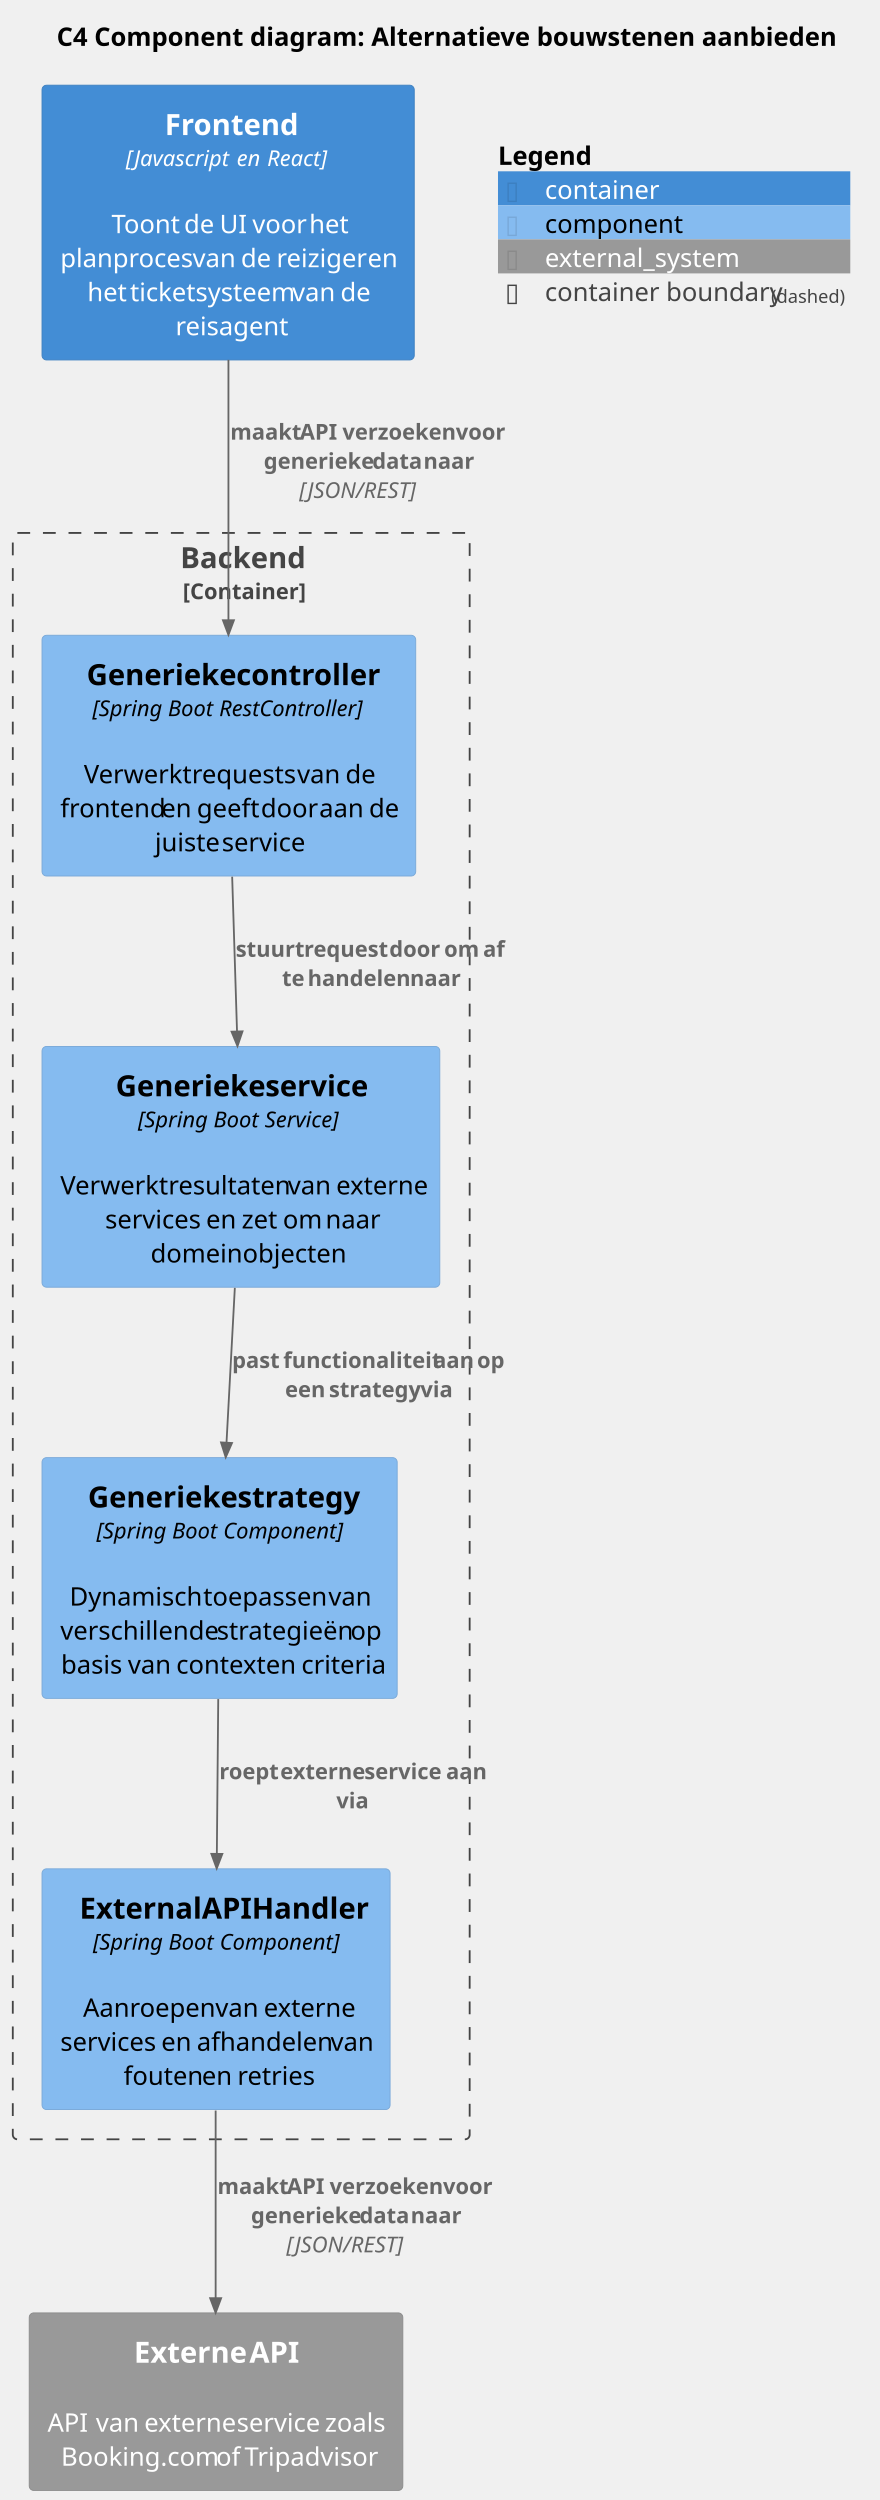
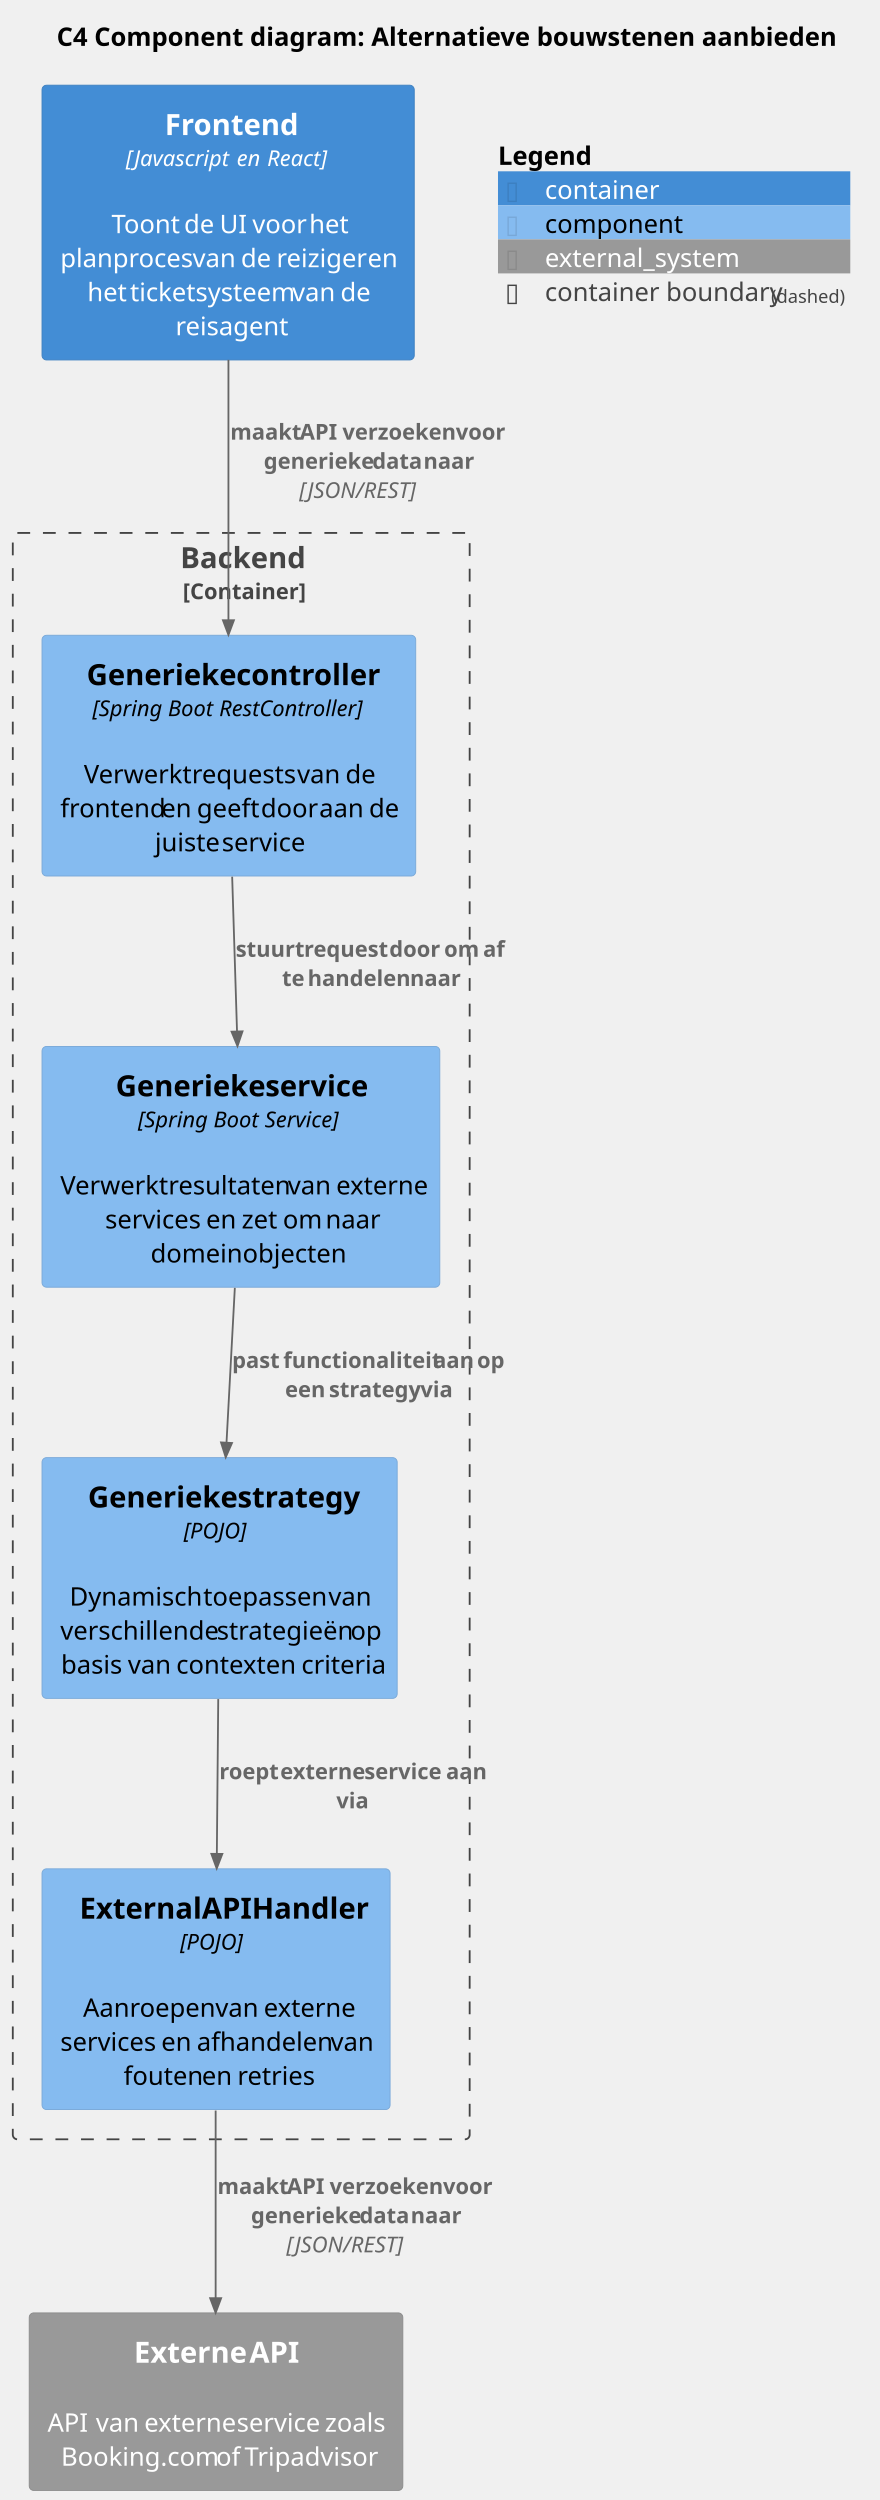
<svg xmlns="http://www.w3.org/2000/svg" contentStyleType="text/css" height="1368px" preserveAspectRatio="none" style="width:481px;height:1368px;background:#FFFFFF;" version="1.1" viewBox="0 0 481 1368" width="481px" zoomAndPan="magnify">
  <defs />
  <g>
    <text fill="#000000" font-family="sans-serif" font-size="14" font-weight="bold" lengthAdjust="spacing" textLength="405.289" x="30.994" y="25.107">C4 Component diagram: Alternatieve bouwstenen aanbieden</text>
    <g id="cluster_backend">
      <rect fill="none" height="879" rx="2.5" ry="2.5" style="stroke:#444444;stroke-width:1.0;stroke-dasharray:7.0,7.0;" width="250" x="7" y="291.621" />
      <text fill="#444444" font-family="sans-serif" font-size="16" font-weight="bold" lengthAdjust="spacing" textLength="66.695" x="98.652" y="310.887">Backend</text>
      <text fill="#444444" font-family="sans-serif" font-size="12" font-weight="bold" lengthAdjust="spacing" textLength="63.996" x="100.002" y="327.852">[Container]</text>
    </g>
    <g id="elem_controller">
      <rect fill="#85BBF0" height="131.727" rx="2.5" ry="2.5" style="stroke:#78A8D8;stroke-width:0.5;" width="204.481" x="23" y="347.621" />
      <text fill="#000000" font-family="sans-serif" font-size="16" font-weight="bold" lengthAdjust="spacing" textLength="77.383" x="47.432" y="374.887">Generieke</text>
      <text fill="#000000" font-family="sans-serif" font-size="16" font-weight="bold" lengthAdjust="spacing" textLength="4.445" x="124.815" y="374.887"> </text>
      <text fill="#000000" font-family="sans-serif" font-size="16" font-weight="bold" lengthAdjust="spacing" textLength="73.789" x="129.26" y="374.887">controller</text>
      <text fill="#000000" font-family="sans-serif" font-size="12" font-style="italic" lengthAdjust="spacing" textLength="38.022" x="50.54" y="391.852">[Spring</text>
      <text fill="#000000" font-family="sans-serif" font-size="12" font-style="italic" lengthAdjust="spacing" textLength="3.334" x="88.561" y="391.852"> </text>
      <text fill="#000000" font-family="sans-serif" font-size="12" font-style="italic" lengthAdjust="spacing" textLength="24.686" x="91.895" y="391.852">Boot</text>
      <text fill="#000000" font-family="sans-serif" font-size="12" font-style="italic" lengthAdjust="spacing" textLength="3.334" x="116.581" y="391.852"> </text>
      <text fill="#000000" font-family="sans-serif" font-size="12" font-style="italic" lengthAdjust="spacing" textLength="80.027" x="119.915" y="391.852">RestController]</text>
      <text fill="#000000" font-family="sans-serif" font-size="14" lengthAdjust="spacing" textLength="3.89" x="123.296" y="409.971"> </text>
      <text fill="#000000" font-family="sans-serif" font-size="14" lengthAdjust="spacing" textLength="55.234" x="45.869" y="428.592">Verwerkt</text>
      <text fill="#000000" font-family="sans-serif" font-size="14" lengthAdjust="spacing" textLength="3.89" x="101.103" y="428.592"> </text>
      <text fill="#000000" font-family="sans-serif" font-size="14" lengthAdjust="spacing" textLength="53.696" x="104.993" y="428.592">requests</text>
      <text fill="#000000" font-family="sans-serif" font-size="14" lengthAdjust="spacing" textLength="3.89" x="158.689" y="428.592"> </text>
      <text fill="#000000" font-family="sans-serif" font-size="14" lengthAdjust="spacing" textLength="22.572" x="162.579" y="428.592">van</text>
      <text fill="#000000" font-family="sans-serif" font-size="14" lengthAdjust="spacing" textLength="3.89" x="185.151" y="428.592"> </text>
      <text fill="#000000" font-family="sans-serif" font-size="14" lengthAdjust="spacing" textLength="15.572" x="189.041" y="428.592">de</text>
      <text fill="#000000" font-family="sans-serif" font-size="14" lengthAdjust="spacing" textLength="51.372" x="33" y="447.213">frontend</text>
      <text fill="#000000" font-family="sans-serif" font-size="14" lengthAdjust="spacing" textLength="3.89" x="84.372" y="447.213"> </text>
      <text fill="#000000" font-family="sans-serif" font-size="14" lengthAdjust="spacing" textLength="15.572" x="88.262" y="447.213">en</text>
      <text fill="#000000" font-family="sans-serif" font-size="14" lengthAdjust="spacing" textLength="3.89" x="103.834" y="447.213"> </text>
      <text fill="#000000" font-family="sans-serif" font-size="14" lengthAdjust="spacing" textLength="31.138" x="107.724" y="447.213">geeft</text>
      <text fill="#000000" font-family="sans-serif" font-size="14" lengthAdjust="spacing" textLength="3.89" x="138.861" y="447.213"> </text>
      <text fill="#000000" font-family="sans-serif" font-size="14" lengthAdjust="spacing" textLength="28.02" x="142.751" y="447.213">door</text>
      <text fill="#000000" font-family="sans-serif" font-size="14" lengthAdjust="spacing" textLength="3.89" x="170.772" y="447.213"> </text>
      <text fill="#000000" font-family="sans-serif" font-size="14" lengthAdjust="spacing" textLength="23.358" x="174.661" y="447.213">aan</text>
      <text fill="#000000" font-family="sans-serif" font-size="14" lengthAdjust="spacing" textLength="3.89" x="198.019" y="447.213"> </text>
      <text fill="#000000" font-family="sans-serif" font-size="14" lengthAdjust="spacing" textLength="15.572" x="201.909" y="447.213">de</text>
      <text fill="#000000" font-family="sans-serif" font-size="14" lengthAdjust="spacing" textLength="32.683" x="84.782" y="465.834">juiste</text>
      <text fill="#000000" font-family="sans-serif" font-size="14" lengthAdjust="spacing" textLength="3.89" x="117.465" y="465.834"> </text>
      <text fill="#000000" font-family="sans-serif" font-size="14" lengthAdjust="spacing" textLength="44.345" x="121.355" y="465.834">service</text>
    </g>
    <g id="elem_service">
      <rect fill="#85BBF0" height="131.727" rx="2.5" ry="2.5" style="stroke:#78A8D8;stroke-width:0.5;" width="217.654" x="23" y="572.621" />
      <text fill="#000000" font-family="sans-serif" font-size="16" font-weight="bold" lengthAdjust="spacing" textLength="77.383" x="63.331" y="599.887">Generieke</text>
      <text fill="#000000" font-family="sans-serif" font-size="16" font-weight="bold" lengthAdjust="spacing" textLength="4.445" x="140.714" y="599.887"> </text>
      <text fill="#000000" font-family="sans-serif" font-size="16" font-weight="bold" lengthAdjust="spacing" textLength="55.164" x="145.159" y="599.887">service</text>
      <text fill="#000000" font-family="sans-serif" font-size="12" font-style="italic" lengthAdjust="spacing" textLength="38.022" x="75.466" y="616.852">[Spring</text>
      <text fill="#000000" font-family="sans-serif" font-size="12" font-style="italic" lengthAdjust="spacing" textLength="3.334" x="113.487" y="616.852"> </text>
      <text fill="#000000" font-family="sans-serif" font-size="12" font-style="italic" lengthAdjust="spacing" textLength="24.686" x="116.821" y="616.852">Boot</text>
      <text fill="#000000" font-family="sans-serif" font-size="12" font-style="italic" lengthAdjust="spacing" textLength="3.334" x="141.507" y="616.852"> </text>
      <text fill="#000000" font-family="sans-serif" font-size="12" font-style="italic" lengthAdjust="spacing" textLength="43.348" x="144.841" y="616.852">Service]</text>
      <text fill="#000000" font-family="sans-serif" font-size="14" lengthAdjust="spacing" textLength="3.89" x="129.882" y="634.971"> </text>
      <text fill="#000000" font-family="sans-serif" font-size="14" lengthAdjust="spacing" textLength="55.234" x="33" y="653.592">Verwerkt</text>
      <text fill="#000000" font-family="sans-serif" font-size="14" lengthAdjust="spacing" textLength="3.89" x="88.234" y="653.592"> </text>
      <text fill="#000000" font-family="sans-serif" font-size="14" lengthAdjust="spacing" textLength="61.482" x="92.124" y="653.592">resultaten</text>
      <text fill="#000000" font-family="sans-serif" font-size="14" lengthAdjust="spacing" textLength="3.89" x="153.606" y="653.592"> </text>
      <text fill="#000000" font-family="sans-serif" font-size="14" lengthAdjust="spacing" textLength="22.572" x="157.496" y="653.592">van</text>
      <text fill="#000000" font-family="sans-serif" font-size="14" lengthAdjust="spacing" textLength="3.89" x="180.068" y="653.592"> </text>
      <text fill="#000000" font-family="sans-serif" font-size="14" lengthAdjust="spacing" textLength="46.696" x="183.958" y="653.592">externe</text>
      <text fill="#000000" font-family="sans-serif" font-size="14" lengthAdjust="spacing" textLength="51.345" x="57.517" y="672.213">services</text>
      <text fill="#000000" font-family="sans-serif" font-size="14" lengthAdjust="spacing" textLength="3.89" x="108.862" y="672.213"> </text>
      <text fill="#000000" font-family="sans-serif" font-size="14" lengthAdjust="spacing" textLength="15.572" x="112.751" y="672.213">en</text>
      <text fill="#000000" font-family="sans-serif" font-size="14" lengthAdjust="spacing" textLength="3.89" x="128.324" y="672.213"> </text>
      <text fill="#000000" font-family="sans-serif" font-size="14" lengthAdjust="spacing" textLength="18.676" x="132.213" y="672.213">zet</text>
      <text fill="#000000" font-family="sans-serif" font-size="14" lengthAdjust="spacing" textLength="3.89" x="150.889" y="672.213"> </text>
      <text fill="#000000" font-family="sans-serif" font-size="14" lengthAdjust="spacing" textLength="19.448" x="154.779" y="672.213">om</text>
      <text fill="#000000" font-family="sans-serif" font-size="14" lengthAdjust="spacing" textLength="3.89" x="174.227" y="672.213"> </text>
      <text fill="#000000" font-family="sans-serif" font-size="14" lengthAdjust="spacing" textLength="28.02" x="178.117" y="672.213">naar</text>
      <text fill="#000000" font-family="sans-serif" font-size="14" lengthAdjust="spacing" textLength="98.848" x="82.403" y="690.834">domeinobjecten</text>
    </g>
    <g id="elem_strategy">
      <rect fill="#85BBF0" height="131.727" rx="2.5" ry="2.5" style="stroke:#78A8D8;stroke-width:0.5;" width="194.33" x="23" y="797.621" />
      <text fill="#000000" font-family="sans-serif" font-size="16" font-weight="bold" lengthAdjust="spacing" textLength="77.383" x="48.126" y="824.887">Generieke</text>
      <text fill="#000000" font-family="sans-serif" font-size="16" font-weight="bold" lengthAdjust="spacing" textLength="4.445" x="125.509" y="824.887"> </text>
      <text fill="#000000" font-family="sans-serif" font-size="16" font-weight="bold" lengthAdjust="spacing" textLength="62.25" x="129.954" y="824.887">strategy</text>
-       <text fill="#000000" font-family="sans-serif" font-size="12" font-style="italic" lengthAdjust="spacing" textLength="38.022" x="52.791" y="841.852">[Spring</text>
-       <text fill="#000000" font-family="sans-serif" font-size="12" font-style="italic" lengthAdjust="spacing" textLength="3.334" x="90.812" y="841.852"> </text>
-       <text fill="#000000" font-family="sans-serif" font-size="12" font-style="italic" lengthAdjust="spacing" textLength="24.686" x="94.147" y="841.852">Boot</text>
-       <text fill="#000000" font-family="sans-serif" font-size="12" font-style="italic" lengthAdjust="spacing" textLength="3.334" x="118.832" y="841.852"> </text>
-       <text fill="#000000" font-family="sans-serif" font-size="12" font-style="italic" lengthAdjust="spacing" textLength="65.373" x="122.166" y="841.852">Component]</text>
+       <text fill="#000000" font-family="sans-serif" font-size="12" font-style="italic" lengthAdjust="spacing" textLength="39.34" x="100.495" y="841.852">[POJO]</text>
      <text fill="#000000" font-family="sans-serif" font-size="14" lengthAdjust="spacing" textLength="3.89" x="118.22" y="859.971"> </text>
      <text fill="#000000" font-family="sans-serif" font-size="14" lengthAdjust="spacing" textLength="69.241" x="38.065" y="878.592">Dynamisch</text>
      <text fill="#000000" font-family="sans-serif" font-size="14" lengthAdjust="spacing" textLength="3.89" x="107.307" y="878.592"> </text>
      <text fill="#000000" font-family="sans-serif" font-size="14" lengthAdjust="spacing" textLength="64.606" x="111.196" y="878.592">toepassen</text>
      <text fill="#000000" font-family="sans-serif" font-size="14" lengthAdjust="spacing" textLength="3.89" x="175.803" y="878.592"> </text>
      <text fill="#000000" font-family="sans-serif" font-size="14" lengthAdjust="spacing" textLength="22.572" x="179.692" y="878.592">van</text>
      <text fill="#000000" font-family="sans-serif" font-size="14" lengthAdjust="spacing" textLength="81.71" x="33" y="897.213">verschillende</text>
      <text fill="#000000" font-family="sans-serif" font-size="14" lengthAdjust="spacing" textLength="3.89" x="114.71" y="897.213"> </text>
      <text fill="#000000" font-family="sans-serif" font-size="14" lengthAdjust="spacing" textLength="69.269" x="118.6" y="897.213">strategieën</text>
      <text fill="#000000" font-family="sans-serif" font-size="14" lengthAdjust="spacing" textLength="3.89" x="187.868" y="897.213"> </text>
      <text fill="#000000" font-family="sans-serif" font-size="14" lengthAdjust="spacing" textLength="15.572" x="191.758" y="897.213">op</text>
      <text fill="#000000" font-family="sans-serif" font-size="14" lengthAdjust="spacing" textLength="32.683" x="33.4" y="915.834">basis</text>
      <text fill="#000000" font-family="sans-serif" font-size="14" lengthAdjust="spacing" textLength="3.89" x="66.082" y="915.834"> </text>
      <text fill="#000000" font-family="sans-serif" font-size="14" lengthAdjust="spacing" textLength="22.572" x="69.972" y="915.834">van</text>
      <text fill="#000000" font-family="sans-serif" font-size="14" lengthAdjust="spacing" textLength="3.89" x="92.544" y="915.834"> </text>
      <text fill="#000000" font-family="sans-serif" font-size="14" lengthAdjust="spacing" textLength="45.138" x="96.434" y="915.834">context</text>
      <text fill="#000000" font-family="sans-serif" font-size="14" lengthAdjust="spacing" textLength="3.89" x="141.572" y="915.834"> </text>
      <text fill="#000000" font-family="sans-serif" font-size="14" lengthAdjust="spacing" textLength="15.572" x="145.461" y="915.834">en</text>
      <text fill="#000000" font-family="sans-serif" font-size="14" lengthAdjust="spacing" textLength="3.89" x="161.034" y="915.834"> </text>
      <text fill="#000000" font-family="sans-serif" font-size="14" lengthAdjust="spacing" textLength="42.007" x="164.923" y="915.834">criteria</text>
    </g>
    <g id="elem_apiHandler">
      <rect fill="#85BBF0" height="131.727" rx="2.5" ry="2.5" style="stroke:#78A8D8;stroke-width:0.5;" width="190.447" x="23" y="1022.621" />
      <text fill="#000000" font-family="sans-serif" font-size="16" font-weight="bold" lengthAdjust="spacing" textLength="149.383" x="43.532" y="1049.887">ExternalAPIHandler</text>
-       <text fill="#000000" font-family="sans-serif" font-size="12" font-style="italic" lengthAdjust="spacing" textLength="38.022" x="50.85" y="1066.852">[Spring</text>
-       <text fill="#000000" font-family="sans-serif" font-size="12" font-style="italic" lengthAdjust="spacing" textLength="3.334" x="88.871" y="1066.852"> </text>
-       <text fill="#000000" font-family="sans-serif" font-size="12" font-style="italic" lengthAdjust="spacing" textLength="24.686" x="92.205" y="1066.852">Boot</text>
-       <text fill="#000000" font-family="sans-serif" font-size="12" font-style="italic" lengthAdjust="spacing" textLength="3.334" x="116.891" y="1066.852"> </text>
-       <text fill="#000000" font-family="sans-serif" font-size="12" font-style="italic" lengthAdjust="spacing" textLength="65.373" x="120.225" y="1066.852">Component]</text>
+       <text fill="#000000" font-family="sans-serif" font-size="12" font-style="italic" lengthAdjust="spacing" textLength="39.34" x="98.554" y="1066.852">[POJO]</text>
      <text fill="#000000" font-family="sans-serif" font-size="14" lengthAdjust="spacing" textLength="3.89" x="116.279" y="1084.971"> </text>
      <text fill="#000000" font-family="sans-serif" font-size="14" lengthAdjust="spacing" textLength="68.503" x="45.448" y="1103.592">Aanroepen</text>
      <text fill="#000000" font-family="sans-serif" font-size="14" lengthAdjust="spacing" textLength="3.89" x="113.951" y="1103.592"> </text>
      <text fill="#000000" font-family="sans-serif" font-size="14" lengthAdjust="spacing" textLength="22.572" x="117.841" y="1103.592">van</text>
      <text fill="#000000" font-family="sans-serif" font-size="14" lengthAdjust="spacing" textLength="3.89" x="140.413" y="1103.592"> </text>
      <text fill="#000000" font-family="sans-serif" font-size="14" lengthAdjust="spacing" textLength="46.696" x="144.303" y="1103.592">externe</text>
      <text fill="#000000" font-family="sans-serif" font-size="14" lengthAdjust="spacing" textLength="51.345" x="33" y="1122.213">services</text>
      <text fill="#000000" font-family="sans-serif" font-size="14" lengthAdjust="spacing" textLength="3.89" x="84.345" y="1122.213"> </text>
      <text fill="#000000" font-family="sans-serif" font-size="14" lengthAdjust="spacing" textLength="15.572" x="88.234" y="1122.213">en</text>
      <text fill="#000000" font-family="sans-serif" font-size="14" lengthAdjust="spacing" textLength="3.89" x="103.807" y="1122.213"> </text>
      <text fill="#000000" font-family="sans-serif" font-size="14" lengthAdjust="spacing" textLength="69.289" x="107.696" y="1122.213">afhandelen</text>
      <text fill="#000000" font-family="sans-serif" font-size="14" lengthAdjust="spacing" textLength="3.89" x="176.985" y="1122.213"> </text>
      <text fill="#000000" font-family="sans-serif" font-size="14" lengthAdjust="spacing" textLength="22.572" x="180.875" y="1122.213">van</text>
      <text fill="#000000" font-family="sans-serif" font-size="14" lengthAdjust="spacing" textLength="38.924" x="67.638" y="1140.834">fouten</text>
      <text fill="#000000" font-family="sans-serif" font-size="14" lengthAdjust="spacing" textLength="3.89" x="106.561" y="1140.834"> </text>
      <text fill="#000000" font-family="sans-serif" font-size="14" lengthAdjust="spacing" textLength="15.572" x="110.451" y="1140.834">en</text>
      <text fill="#000000" font-family="sans-serif" font-size="14" lengthAdjust="spacing" textLength="3.89" x="126.023" y="1140.834"> </text>
      <text fill="#000000" font-family="sans-serif" font-size="14" lengthAdjust="spacing" textLength="38.897" x="129.913" y="1140.834">retries</text>
    </g>
    <g id="elem_frontend">
      <rect fill="#438DD5" height="150.348" rx="2.5" ry="2.5" style="stroke:#3C7FC0;stroke-width:0.5;" width="203.668" x="23" y="46.621" />
      <text fill="#FFFFFF" font-family="sans-serif" font-size="16" font-weight="bold" lengthAdjust="spacing" textLength="69.32" x="90.174" y="73.887">Frontend</text>
      <text fill="#FFFFFF" font-family="sans-serif" font-size="12" font-style="italic" lengthAdjust="spacing" textLength="57.352" x="68.81" y="90.852">[Javascript</text>
      <text fill="#FFFFFF" font-family="sans-serif" font-size="12" font-style="italic" lengthAdjust="spacing" textLength="3.334" x="126.161" y="90.852"> </text>
      <text fill="#FFFFFF" font-family="sans-serif" font-size="12" font-style="italic" lengthAdjust="spacing" textLength="13.348" x="129.495" y="90.852">en</text>
      <text fill="#FFFFFF" font-family="sans-serif" font-size="12" font-style="italic" lengthAdjust="spacing" textLength="3.334" x="142.843" y="90.852"> </text>
      <text fill="#FFFFFF" font-family="sans-serif" font-size="12" font-style="italic" lengthAdjust="spacing" textLength="34.682" x="146.177" y="90.852">React]</text>
      <text fill="#FFFFFF" font-family="sans-serif" font-size="14" lengthAdjust="spacing" textLength="3.89" x="122.889" y="108.971"> </text>
      <text fill="#FFFFFF" font-family="sans-serif" font-size="14" lengthAdjust="spacing" textLength="35.8" x="61.02" y="127.592">Toont</text>
      <text fill="#FFFFFF" font-family="sans-serif" font-size="14" lengthAdjust="spacing" textLength="3.89" x="96.82" y="127.592"> </text>
      <text fill="#FFFFFF" font-family="sans-serif" font-size="14" lengthAdjust="spacing" textLength="15.572" x="100.71" y="127.592">de</text>
      <text fill="#FFFFFF" font-family="sans-serif" font-size="14" lengthAdjust="spacing" textLength="3.89" x="116.282" y="127.592"> </text>
      <text fill="#FFFFFF" font-family="sans-serif" font-size="14" lengthAdjust="spacing" textLength="14" x="120.172" y="127.592">UI</text>
      <text fill="#FFFFFF" font-family="sans-serif" font-size="14" lengthAdjust="spacing" textLength="3.89" x="134.172" y="127.592"> </text>
      <text fill="#FFFFFF" font-family="sans-serif" font-size="14" lengthAdjust="spacing" textLength="27.234" x="138.061" y="127.592">voor</text>
      <text fill="#FFFFFF" font-family="sans-serif" font-size="14" lengthAdjust="spacing" textLength="3.89" x="165.296" y="127.592"> </text>
      <text fill="#FFFFFF" font-family="sans-serif" font-size="14" lengthAdjust="spacing" textLength="19.462" x="169.185" y="127.592">het</text>
      <text fill="#FFFFFF" font-family="sans-serif" font-size="14" lengthAdjust="spacing" textLength="68.489" x="33" y="146.213">planproces</text>
      <text fill="#FFFFFF" font-family="sans-serif" font-size="14" lengthAdjust="spacing" textLength="3.89" x="101.489" y="146.213"> </text>
      <text fill="#FFFFFF" font-family="sans-serif" font-size="14" lengthAdjust="spacing" textLength="22.572" x="105.379" y="146.213">van</text>
      <text fill="#FFFFFF" font-family="sans-serif" font-size="14" lengthAdjust="spacing" textLength="3.89" x="127.951" y="146.213"> </text>
      <text fill="#FFFFFF" font-family="sans-serif" font-size="14" lengthAdjust="spacing" textLength="15.572" x="131.841" y="146.213">de</text>
      <text fill="#FFFFFF" font-family="sans-serif" font-size="14" lengthAdjust="spacing" textLength="3.89" x="147.413" y="146.213"> </text>
      <text fill="#FFFFFF" font-family="sans-serif" font-size="14" lengthAdjust="spacing" textLength="45.903" x="151.303" y="146.213">reiziger</text>
      <text fill="#FFFFFF" font-family="sans-serif" font-size="14" lengthAdjust="spacing" textLength="3.89" x="197.206" y="146.213"> </text>
      <text fill="#FFFFFF" font-family="sans-serif" font-size="14" lengthAdjust="spacing" textLength="15.572" x="201.096" y="146.213">en</text>
      <text fill="#FFFFFF" font-family="sans-serif" font-size="14" lengthAdjust="spacing" textLength="19.462" x="47.796" y="164.834">het</text>
      <text fill="#FFFFFF" font-family="sans-serif" font-size="14" lengthAdjust="spacing" textLength="3.89" x="67.258" y="164.834"> </text>
      <text fill="#FFFFFF" font-family="sans-serif" font-size="14" lengthAdjust="spacing" textLength="84.8" x="71.148" y="164.834">ticketsysteem</text>
      <text fill="#FFFFFF" font-family="sans-serif" font-size="14" lengthAdjust="spacing" textLength="3.89" x="155.948" y="164.834"> </text>
      <text fill="#FFFFFF" font-family="sans-serif" font-size="14" lengthAdjust="spacing" textLength="22.572" x="159.837" y="164.834">van</text>
      <text fill="#FFFFFF" font-family="sans-serif" font-size="14" lengthAdjust="spacing" textLength="3.89" x="182.41" y="164.834"> </text>
      <text fill="#FFFFFF" font-family="sans-serif" font-size="14" lengthAdjust="spacing" textLength="15.572" x="186.299" y="164.834">de</text>
      <text fill="#FFFFFF" font-family="sans-serif" font-size="14" lengthAdjust="spacing" textLength="57.593" x="96.038" y="183.455">reisagent</text>
    </g>
    <g id="elem_api">
      <rect fill="#999999" height="97.144" rx="2.5" ry="2.5" style="stroke:#8A8A8A;stroke-width:0.5;" width="204.42" x="16" y="1265.621" />
      <text fill="#FFFFFF" font-family="sans-serif" font-size="16" font-weight="bold" lengthAdjust="spacing" textLength="58.695" x="73.304" y="1292.887">Externe</text>
      <text fill="#FFFFFF" font-family="sans-serif" font-size="16" font-weight="bold" lengthAdjust="spacing" textLength="4.445" x="131.999" y="1292.887"> </text>
      <text fill="#FFFFFF" font-family="sans-serif" font-size="16" font-weight="bold" lengthAdjust="spacing" textLength="26.672" x="136.444" y="1292.887">API</text>
      <text fill="#FFFFFF" font-family="sans-serif" font-size="14" lengthAdjust="spacing" textLength="3.89" x="116.265" y="1312.01"> </text>
      <text fill="#FFFFFF" font-family="sans-serif" font-size="14" lengthAdjust="spacing" textLength="22.565" x="26" y="1330.631">API</text>
      <text fill="#FFFFFF" font-family="sans-serif" font-size="14" lengthAdjust="spacing" textLength="3.89" x="48.565" y="1330.631"> </text>
      <text fill="#FFFFFF" font-family="sans-serif" font-size="14" lengthAdjust="spacing" textLength="22.572" x="52.455" y="1330.631">van</text>
      <text fill="#FFFFFF" font-family="sans-serif" font-size="14" lengthAdjust="spacing" textLength="3.89" x="75.027" y="1330.631"> </text>
      <text fill="#FFFFFF" font-family="sans-serif" font-size="14" lengthAdjust="spacing" textLength="46.696" x="78.917" y="1330.631">externe</text>
      <text fill="#FFFFFF" font-family="sans-serif" font-size="14" lengthAdjust="spacing" textLength="3.89" x="125.613" y="1330.631"> </text>
      <text fill="#FFFFFF" font-family="sans-serif" font-size="14" lengthAdjust="spacing" textLength="44.345" x="129.503" y="1330.631">service</text>
      <text fill="#FFFFFF" font-family="sans-serif" font-size="14" lengthAdjust="spacing" textLength="3.89" x="173.848" y="1330.631"> </text>
      <text fill="#FFFFFF" font-family="sans-serif" font-size="14" lengthAdjust="spacing" textLength="32.683" x="177.737" y="1330.631">zoals</text>
      <text fill="#FFFFFF" font-family="sans-serif" font-size="14" lengthAdjust="spacing" textLength="80.931" x="33.397" y="1349.252">Booking.com</text>
      <text fill="#FFFFFF" font-family="sans-serif" font-size="14" lengthAdjust="spacing" textLength="3.89" x="114.327" y="1349.252"> </text>
      <text fill="#FFFFFF" font-family="sans-serif" font-size="14" lengthAdjust="spacing" textLength="11.676" x="118.217" y="1349.252">of</text>
      <text fill="#FFFFFF" font-family="sans-serif" font-size="14" lengthAdjust="spacing" textLength="3.89" x="129.893" y="1349.252"> </text>
      <text fill="#FFFFFF" font-family="sans-serif" font-size="14" lengthAdjust="spacing" textLength="69.241" x="133.782" y="1349.252">Tripadvisor</text>
    </g>
    <g id="elem_floating_legend_alias">
      <rect fill="none" height="117.106" rx="2.5" ry="2.5" style="stroke:none;stroke-width:0.5;" width="212.777" x="262.5" y="63.121" />
      <rect fill="none" height="18.621" style="stroke:none;stroke-width:0.5;" width="192.777" x="272.5" y="75.121" />
      <text fill="#000000" font-family="sans-serif" font-size="14" font-weight="bold" lengthAdjust="spacing" textLength="49.779" x="272.5" y="90.228">Legend</text>
      <text fill="#000000" font-family="sans-serif" font-size="14" lengthAdjust="spacing" textLength="3.89" x="322.279" y="90.228"> </text>
      <rect fill="#438DD5" height="18.621" style="stroke:none;stroke-width:0.5;" width="192.777" x="272.5" y="93.742" />
      <text fill="#3C7FC0" font-family="sans-serif" font-size="14" lengthAdjust="spacing" textLength="14" x="276.39" y="108.85">▯</text>
      <text fill="#000000" font-family="sans-serif" font-size="14" lengthAdjust="spacing" textLength="3.89" x="290.39" y="108.85"> </text>
      <text fill="#FFFFFF" font-family="sans-serif" font-size="14" lengthAdjust="spacing" textLength="57.593" x="298.169" y="108.85">container</text>
      <text fill="#000000" font-family="sans-serif" font-size="14" lengthAdjust="spacing" textLength="3.89" x="359.651" y="108.85"> </text>
      <rect fill="#85BBF0" height="18.621" style="stroke:none;stroke-width:0.5;" width="192.777" x="272.5" y="112.363" />
      <text fill="#78A8D8" font-family="sans-serif" font-size="14" lengthAdjust="spacing" textLength="14" x="276.39" y="127.471">▯</text>
      <text fill="#000000" font-family="sans-serif" font-size="14" lengthAdjust="spacing" textLength="3.89" x="290.39" y="127.471"> </text>
      <text fill="#000000" font-family="sans-serif" font-size="14" lengthAdjust="spacing" textLength="69.269" x="298.169" y="127.471">component</text>
      <text fill="#000000" font-family="sans-serif" font-size="14" lengthAdjust="spacing" textLength="3.89" x="371.327" y="127.471"> </text>
      <rect fill="#999999" height="18.621" style="stroke:none;stroke-width:0.5;" width="192.777" x="272.5" y="130.984" />
      <text fill="#8A8A8A" font-family="sans-serif" font-size="14" lengthAdjust="spacing" textLength="14" x="276.39" y="146.092">▯</text>
      <text fill="#000000" font-family="sans-serif" font-size="14" lengthAdjust="spacing" textLength="3.89" x="290.39" y="146.092"> </text>
      <text fill="#FFFFFF" font-family="sans-serif" font-size="14" lengthAdjust="spacing" textLength="101.931" x="298.169" y="146.092">external_system</text>
      <text fill="#000000" font-family="sans-serif" font-size="14" lengthAdjust="spacing" textLength="3.89" x="403.989" y="146.092"> </text>
      <rect fill="none" height="18.621" style="stroke:none;stroke-width:0.5;" width="192.777" x="272.5" y="149.606" />
      <text fill="#444444" font-family="sans-serif" font-size="14" lengthAdjust="spacing" textLength="14" x="276.39" y="164.713">▯</text>
      <text fill="#000000" font-family="sans-serif" font-size="14" lengthAdjust="spacing" textLength="3.89" x="290.39" y="164.713"> </text>
      <text fill="#444444" font-family="sans-serif" font-size="14" lengthAdjust="spacing" textLength="119.861" x="298.169" y="164.713">container boundary</text>
      <text fill="#444444" font-family="sans-serif" font-size="10" lengthAdjust="spacing" textLength="39.468" x="421.92" y="165.717">(dashed)</text>
      <text fill="#000000" font-family="sans-serif" font-size="14" lengthAdjust="spacing" textLength="3.89" x="461.388" y="164.713"> </text>
      <line style="stroke:none;stroke-width:0.5;" x1="272.5" x2="465.277" y1="75.121" y2="75.121" />
      <line style="stroke:none;stroke-width:0.5;" x1="272.5" x2="465.277" y1="93.742" y2="93.742" />
      <line style="stroke:none;stroke-width:0.5;" x1="272.5" x2="465.277" y1="112.363" y2="112.363" />
      <line style="stroke:none;stroke-width:0.5;" x1="272.5" x2="465.277" y1="130.984" y2="130.984" />
      <line style="stroke:none;stroke-width:0.5;" x1="272.5" x2="465.277" y1="149.606" y2="149.606" />
      <line style="stroke:none;stroke-width:0.5;" x1="272.5" x2="465.277" y1="168.227" y2="168.227" />
      <line style="stroke:none;stroke-width:0.5;" x1="272.5" x2="272.5" y1="75.121" y2="168.227" />
      <line style="stroke:none;stroke-width:0.5;" x1="465.277" x2="465.277" y1="75.121" y2="168.227" />
    </g>
    <g id="link_frontend_controller">
      <path d="M125,196.931 C125,243.411 125,294.731 125,339.391 " fill="none" id="frontend-to-controller" style="stroke:#666666;stroke-width:1.0;" />
      <polygon fill="#666666" points="125,347.391,128,339.391,122,339.391,125,347.391" style="stroke:#666666;stroke-width:1.0;" />
      <text fill="#666666" font-family="sans-serif" font-size="12" font-weight="bold" lengthAdjust="spacing" textLength="34.688" x="126" y="240.57">maakt</text>
      <text fill="#666666" font-family="sans-serif" font-size="12" font-weight="bold" lengthAdjust="spacing" textLength="3.334" x="160.688" y="240.57"> </text>
      <text fill="#666666" font-family="sans-serif" font-size="12" font-weight="bold" lengthAdjust="spacing" textLength="20.004" x="164.022" y="240.57">API</text>
      <text fill="#666666" font-family="sans-serif" font-size="12" font-weight="bold" lengthAdjust="spacing" textLength="3.334" x="184.025" y="240.57"> </text>
      <text fill="#666666" font-family="sans-serif" font-size="12" font-weight="bold" lengthAdjust="spacing" textLength="58.699" x="187.359" y="240.57">verzoeken</text>
      <text fill="#666666" font-family="sans-serif" font-size="12" font-weight="bold" lengthAdjust="spacing" textLength="3.334" x="246.059" y="240.57"> </text>
      <text fill="#666666" font-family="sans-serif" font-size="12" font-weight="bold" lengthAdjust="spacing" textLength="26.004" x="249.393" y="240.57">voor</text>
      <text fill="#666666" font-family="sans-serif" font-size="12" font-weight="bold" lengthAdjust="spacing" textLength="56.033" x="144.337" y="256.531">generieke</text>
      <text fill="#666666" font-family="sans-serif" font-size="12" font-weight="bold" lengthAdjust="spacing" textLength="3.334" x="200.37" y="256.531"> </text>
      <text fill="#666666" font-family="sans-serif" font-size="12" font-weight="bold" lengthAdjust="spacing" textLength="24.674" x="203.704" y="256.531">data</text>
      <text fill="#666666" font-family="sans-serif" font-size="12" font-weight="bold" lengthAdjust="spacing" textLength="3.334" x="228.378" y="256.531"> </text>
      <text fill="#666666" font-family="sans-serif" font-size="12" font-weight="bold" lengthAdjust="spacing" textLength="25.348" x="231.712" y="256.531">naar</text>
      <text fill="#666666" font-family="sans-serif" font-size="12" font-style="italic" lengthAdjust="spacing" textLength="74.01" x="163.693" y="272.492">[JSON/REST]</text>
    </g>
    <g id="link_controller_service">
      <path d="M127.04,479.721 C127.96,508.901 128.791,535.255 129.701,564.445 " fill="none" id="controller-to-service" style="stroke:#666666;stroke-width:1.0;" />
      <polygon fill="#666666" points="129.95,572.441,132.699,564.351,126.702,564.538,129.95,572.441" style="stroke:#666666;stroke-width:1.0;" />
      <text fill="#666666" font-family="sans-serif" font-size="12" font-weight="bold" lengthAdjust="spacing" textLength="33.996" x="129" y="523.57">stuurt</text>
      <text fill="#666666" font-family="sans-serif" font-size="12" font-weight="bold" lengthAdjust="spacing" textLength="3.334" x="162.996" y="523.57"> </text>
      <text fill="#666666" font-family="sans-serif" font-size="12" font-weight="bold" lengthAdjust="spacing" textLength="43.348" x="166.33" y="523.57">request</text>
      <text fill="#666666" font-family="sans-serif" font-size="12" font-weight="bold" lengthAdjust="spacing" textLength="3.334" x="209.678" y="523.57"> </text>
      <text fill="#666666" font-family="sans-serif" font-size="12" font-weight="bold" lengthAdjust="spacing" textLength="26.66" x="213.012" y="523.57">door</text>
      <text fill="#666666" font-family="sans-serif" font-size="12" font-weight="bold" lengthAdjust="spacing" textLength="3.334" x="239.672" y="523.57"> </text>
      <text fill="#666666" font-family="sans-serif" font-size="12" font-weight="bold" lengthAdjust="spacing" textLength="18" x="243.006" y="523.57">om</text>
      <text fill="#666666" font-family="sans-serif" font-size="12" font-weight="bold" lengthAdjust="spacing" textLength="3.334" x="261.006" y="523.57"> </text>
      <text fill="#666666" font-family="sans-serif" font-size="12" font-weight="bold" lengthAdjust="spacing" textLength="10.67" x="264.34" y="523.57">af</text>
      <text fill="#666666" font-family="sans-serif" font-size="12" font-weight="bold" lengthAdjust="spacing" textLength="10.67" x="154.324" y="539.531">te</text>
      <text fill="#666666" font-family="sans-serif" font-size="12" font-weight="bold" lengthAdjust="spacing" textLength="3.334" x="164.994" y="539.531"> </text>
      <text fill="#666666" font-family="sans-serif" font-size="12" font-weight="bold" lengthAdjust="spacing" textLength="52.676" x="168.328" y="539.531">handelen</text>
      <text fill="#666666" font-family="sans-serif" font-size="12" font-weight="bold" lengthAdjust="spacing" textLength="3.334" x="221.004" y="539.531"> </text>
      <text fill="#666666" font-family="sans-serif" font-size="12" font-weight="bold" lengthAdjust="spacing" textLength="25.348" x="224.338" y="539.531">naar</text>
    </g>
    <g id="link_service_strategy">
      <path d="M128.5,704.721 C126.93,733.901 125.51,760.263 123.94,789.453 " fill="none" id="service-to-strategy" style="stroke:#666666;stroke-width:1.0;" />
      <polygon fill="#666666" points="123.51,797.441,126.935,789.614,120.944,789.292,123.51,797.441" style="stroke:#666666;stroke-width:1.0;" />
      <text fill="#666666" font-family="sans-serif" font-size="12" font-weight="bold" lengthAdjust="spacing" textLength="24.674" x="127" y="748.57">past</text>
      <text fill="#666666" font-family="sans-serif" font-size="12" font-weight="bold" lengthAdjust="spacing" textLength="3.334" x="151.674" y="748.57"> </text>
      <text fill="#666666" font-family="sans-serif" font-size="12" font-weight="bold" lengthAdjust="spacing" textLength="78.662" x="155.008" y="748.57">functionaliteit</text>
      <text fill="#666666" font-family="sans-serif" font-size="12" font-weight="bold" lengthAdjust="spacing" textLength="3.334" x="233.67" y="748.57"> </text>
      <text fill="#666666" font-family="sans-serif" font-size="12" font-weight="bold" lengthAdjust="spacing" textLength="20.678" x="237.004" y="748.57">aan</text>
      <text fill="#666666" font-family="sans-serif" font-size="12" font-weight="bold" lengthAdjust="spacing" textLength="3.334" x="257.682" y="748.57"> </text>
      <text fill="#666666" font-family="sans-serif" font-size="12" font-weight="bold" lengthAdjust="spacing" textLength="14.66" x="261.016" y="748.57">op</text>
      <text fill="#666666" font-family="sans-serif" font-size="12" font-weight="bold" lengthAdjust="spacing" textLength="20.678" x="155.981" y="764.531">een</text>
      <text fill="#666666" font-family="sans-serif" font-size="12" font-weight="bold" lengthAdjust="spacing" textLength="3.334" x="176.658" y="764.531"> </text>
      <text fill="#666666" font-family="sans-serif" font-size="12" font-weight="bold" lengthAdjust="spacing" textLength="46.688" x="179.992" y="764.531">strategy</text>
      <text fill="#666666" font-family="sans-serif" font-size="12" font-weight="bold" lengthAdjust="spacing" textLength="3.334" x="226.68" y="764.531"> </text>
      <text fill="#666666" font-family="sans-serif" font-size="12" font-weight="bold" lengthAdjust="spacing" textLength="16.682" x="230.014" y="764.531">via</text>
    </g>
    <g id="link_strategy_apiHandler">
      <path d="M119.42,929.721 C119.15,958.901 118.924,985.251 118.654,1014.441 " fill="none" id="strategy-to-apiHandler" style="stroke:#666666;stroke-width:1.0;" />
      <polygon fill="#666666" points="118.58,1022.441,121.654,1014.469,115.654,1014.414,118.58,1022.441" style="stroke:#666666;stroke-width:1.0;" />
      <text fill="#666666" font-family="sans-serif" font-size="12" font-weight="bold" lengthAdjust="spacing" textLength="30" x="120" y="973.57">roept</text>
      <text fill="#666666" font-family="sans-serif" font-size="12" font-weight="bold" lengthAdjust="spacing" textLength="3.334" x="150" y="973.57"> </text>
      <text fill="#666666" font-family="sans-serif" font-size="12" font-weight="bold" lengthAdjust="spacing" textLength="42.691" x="153.334" y="973.57">externe</text>
      <text fill="#666666" font-family="sans-serif" font-size="12" font-weight="bold" lengthAdjust="spacing" textLength="3.334" x="196.025" y="973.57"> </text>
      <text fill="#666666" font-family="sans-serif" font-size="12" font-weight="bold" lengthAdjust="spacing" textLength="41.373" x="199.359" y="973.57">service</text>
      <text fill="#666666" font-family="sans-serif" font-size="12" font-weight="bold" lengthAdjust="spacing" textLength="3.334" x="240.732" y="973.57"> </text>
      <text fill="#666666" font-family="sans-serif" font-size="12" font-weight="bold" lengthAdjust="spacing" textLength="20.678" x="244.066" y="973.57">aan</text>
      <text fill="#666666" font-family="sans-serif" font-size="12" font-weight="bold" lengthAdjust="spacing" textLength="16.682" x="184.031" y="989.531">via</text>
    </g>
    <g id="link_apiHandler_api">
      <path d="M118,1154.871 C118,1190.301 118,1225.321 118,1257.561 " fill="none" id="apiHandler-to-api" style="stroke:#666666;stroke-width:1.0;" />
      <polygon fill="#666666" points="118,1265.561,121,1257.561,115,1257.561,118,1265.561" style="stroke:#666666;stroke-width:1.0;" />
      <text fill="#666666" font-family="sans-serif" font-size="12" font-weight="bold" lengthAdjust="spacing" textLength="34.688" x="119" y="1200.57">maakt</text>
      <text fill="#666666" font-family="sans-serif" font-size="12" font-weight="bold" lengthAdjust="spacing" textLength="3.334" x="153.688" y="1200.57"> </text>
      <text fill="#666666" font-family="sans-serif" font-size="12" font-weight="bold" lengthAdjust="spacing" textLength="20.004" x="157.022" y="1200.57">API</text>
      <text fill="#666666" font-family="sans-serif" font-size="12" font-weight="bold" lengthAdjust="spacing" textLength="3.334" x="177.025" y="1200.57"> </text>
      <text fill="#666666" font-family="sans-serif" font-size="12" font-weight="bold" lengthAdjust="spacing" textLength="58.699" x="180.359" y="1200.57">verzoeken</text>
      <text fill="#666666" font-family="sans-serif" font-size="12" font-weight="bold" lengthAdjust="spacing" textLength="3.334" x="239.059" y="1200.57"> </text>
      <text fill="#666666" font-family="sans-serif" font-size="12" font-weight="bold" lengthAdjust="spacing" textLength="26.004" x="242.393" y="1200.57">voor</text>
      <text fill="#666666" font-family="sans-serif" font-size="12" font-weight="bold" lengthAdjust="spacing" textLength="56.033" x="137.337" y="1216.531">generieke</text>
      <text fill="#666666" font-family="sans-serif" font-size="12" font-weight="bold" lengthAdjust="spacing" textLength="3.334" x="193.37" y="1216.531"> </text>
      <text fill="#666666" font-family="sans-serif" font-size="12" font-weight="bold" lengthAdjust="spacing" textLength="24.674" x="196.704" y="1216.531">data</text>
      <text fill="#666666" font-family="sans-serif" font-size="12" font-weight="bold" lengthAdjust="spacing" textLength="3.334" x="221.378" y="1216.531"> </text>
      <text fill="#666666" font-family="sans-serif" font-size="12" font-weight="bold" lengthAdjust="spacing" textLength="25.348" x="224.712" y="1216.531">naar</text>
      <text fill="#666666" font-family="sans-serif" font-size="12" font-style="italic" lengthAdjust="spacing" textLength="74.01" x="156.693" y="1232.492">[JSON/REST]</text>
    </g>
  </g>
</svg>
